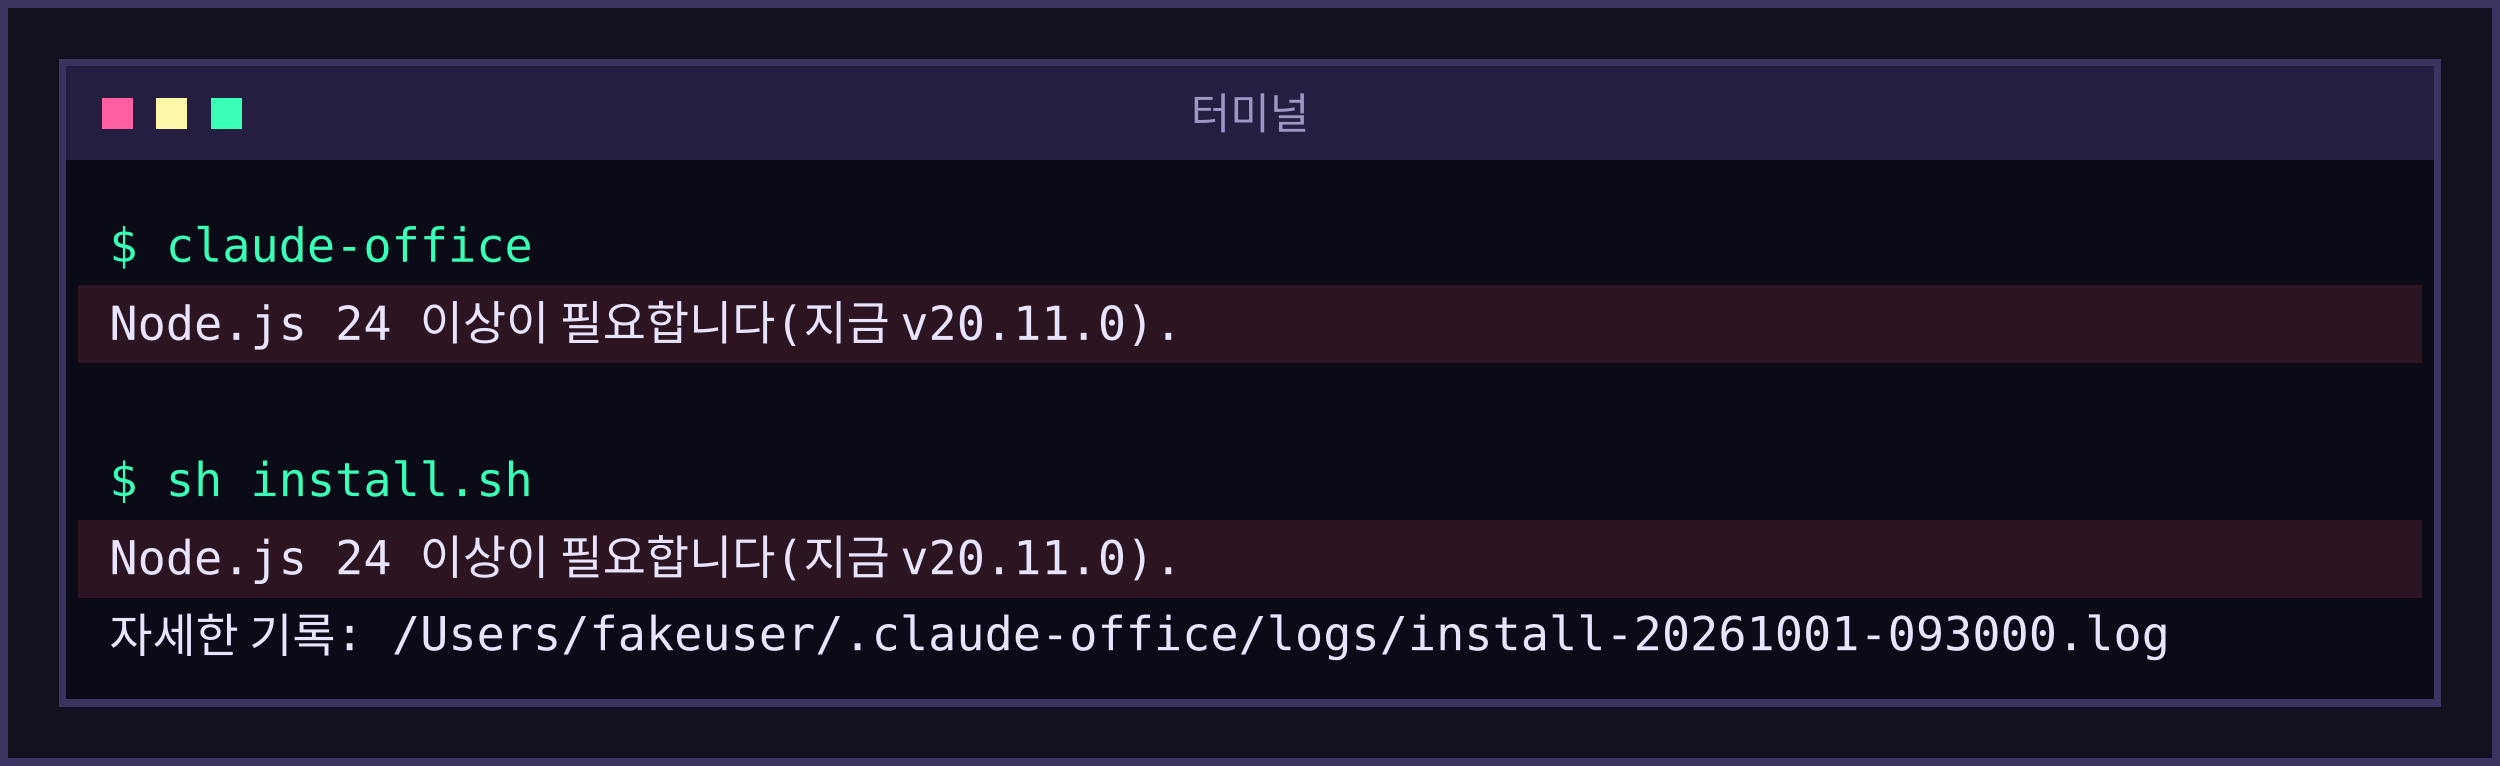
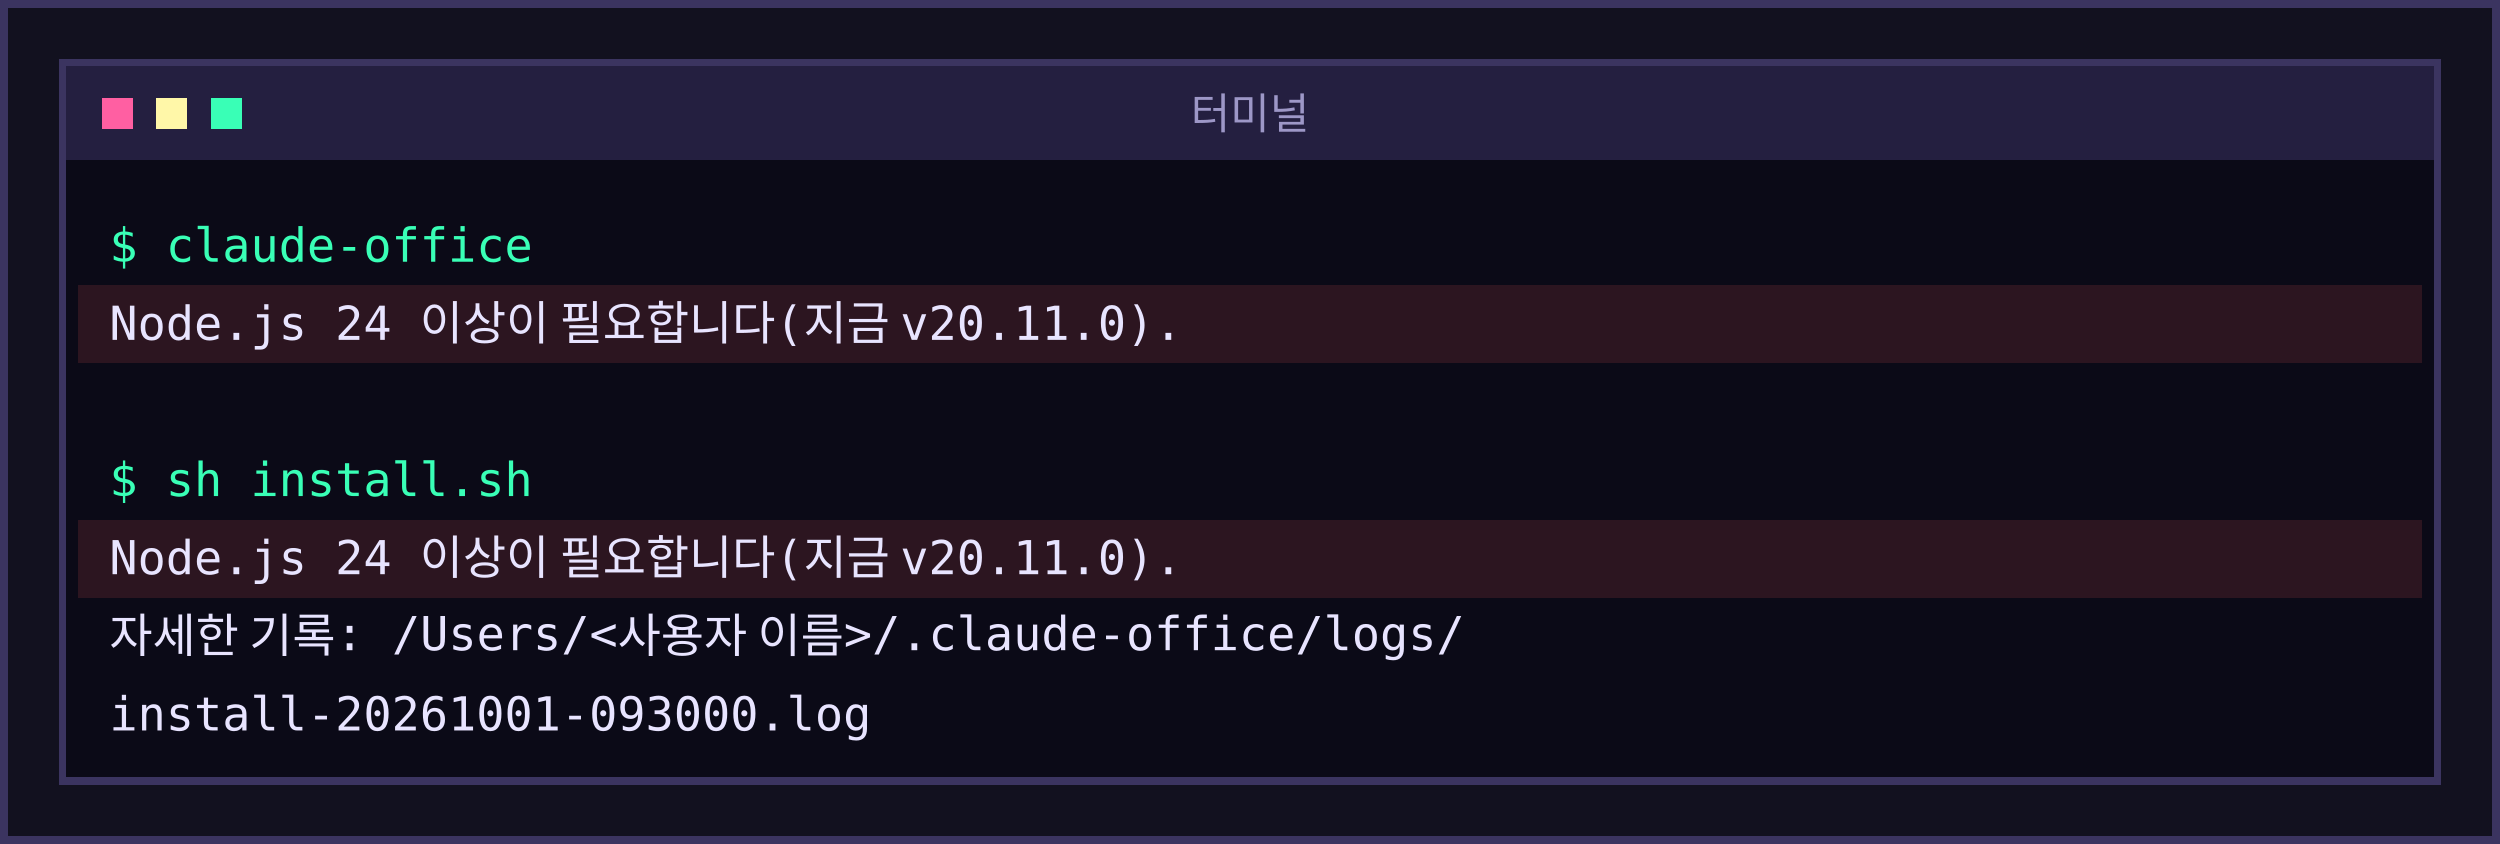
- <svg xmlns="http://www.w3.org/2000/svg" viewBox="0 0 640 196" role="img" aria-labelledby="fig-err-node-t fig-err-node-d" shape-rendering="crispEdges" font-family="-apple-system, 'Apple SD Gothic Neo', 'Malgun Gothic', 'Noto Sans KR', sans-serif">
-   <rect x="0" y="0" width="640" height="196" fill="#12111f" />
-   <rect x="1" y="1" width="638" height="194" fill="none" stroke="#3b3460" stroke-width="2" />
-   <rect x="16" y="16" width="608" height="164" fill="#0b0a17" stroke="#3b3460" stroke-width="2" />
+ <svg xmlns="http://www.w3.org/2000/svg" viewBox="0 0 640 216" role="img" aria-labelledby="fig-err-node-t fig-err-node-d" shape-rendering="crispEdges" font-family="-apple-system, 'Apple SD Gothic Neo', 'Malgun Gothic', 'Noto Sans KR', sans-serif">
+   <rect x="0" y="0" width="640" height="216" fill="#12111f" />
+   <rect x="1" y="1" width="638" height="214" fill="none" stroke="#3b3460" stroke-width="2" />
+   <rect x="16" y="16" width="608" height="184" fill="#0b0a17" stroke="#3b3460" stroke-width="2" />
  <rect x="17" y="17" width="606" height="24" fill="#241f40" />
  <rect x="26" y="25" width="8" height="8" fill="#ff5fa2" />
  <rect x="40" y="25" width="8" height="8" fill="#fff7a8" />
  <rect x="54" y="25" width="8" height="8" fill="#39ffb6" />
  <text x="320" y="33" font-size="11" fill="#9d97c7" text-anchor="middle">터미널</text>
  <text x="28" y="67" font-size="12" fill="#39ffb6" font-family="ui-monospace, 'SF Mono', Menlo, Consolas, 'D2Coding', monospace" xml:space="preserve">$ claude-office</text>
  <rect x="20" y="73" width="600" height="20" fill="#ff5a5a" fill-opacity="0.14" />
  <text x="28" y="87" font-size="12" fill="#e8e4ff" font-family="ui-monospace, 'SF Mono', Menlo, Consolas, 'D2Coding', monospace" xml:space="preserve">Node.js 24 이상이 필요합니다(지금 v20.11.0).</text>
  <text x="28" y="107" font-size="12" fill="#e8e4ff" font-family="ui-monospace, 'SF Mono', Menlo, Consolas, 'D2Coding', monospace" xml:space="preserve" />
  <text x="28" y="127" font-size="12" fill="#39ffb6" font-family="ui-monospace, 'SF Mono', Menlo, Consolas, 'D2Coding', monospace" xml:space="preserve">$ sh install.sh</text>
  <rect x="20" y="133" width="600" height="20" fill="#ff5a5a" fill-opacity="0.14" />
  <text x="28" y="147" font-size="12" fill="#e8e4ff" font-family="ui-monospace, 'SF Mono', Menlo, Consolas, 'D2Coding', monospace" xml:space="preserve">Node.js 24 이상이 필요합니다(지금 v20.11.0).</text>
-   <text x="28" y="167" font-size="12" fill="#e8e4ff" font-family="ui-monospace, 'SF Mono', Menlo, Consolas, 'D2Coding', monospace" xml:space="preserve">자세한 기록: /Users/fakeuser/.claude-office/logs/install-20261001-093000.log</text>
+   <text x="28" y="167" font-size="12" fill="#e8e4ff" font-family="ui-monospace, 'SF Mono', Menlo, Consolas, 'D2Coding', monospace" xml:space="preserve">자세한 기록: /Users/&lt;사용자 이름&gt;/.claude-office/logs/</text>
+   <text x="28" y="187" font-size="12" fill="#e8e4ff" font-family="ui-monospace, 'SF Mono', Menlo, Consolas, 'D2Coding', monospace" xml:space="preserve">install-20261001-093000.log</text>
</svg>
